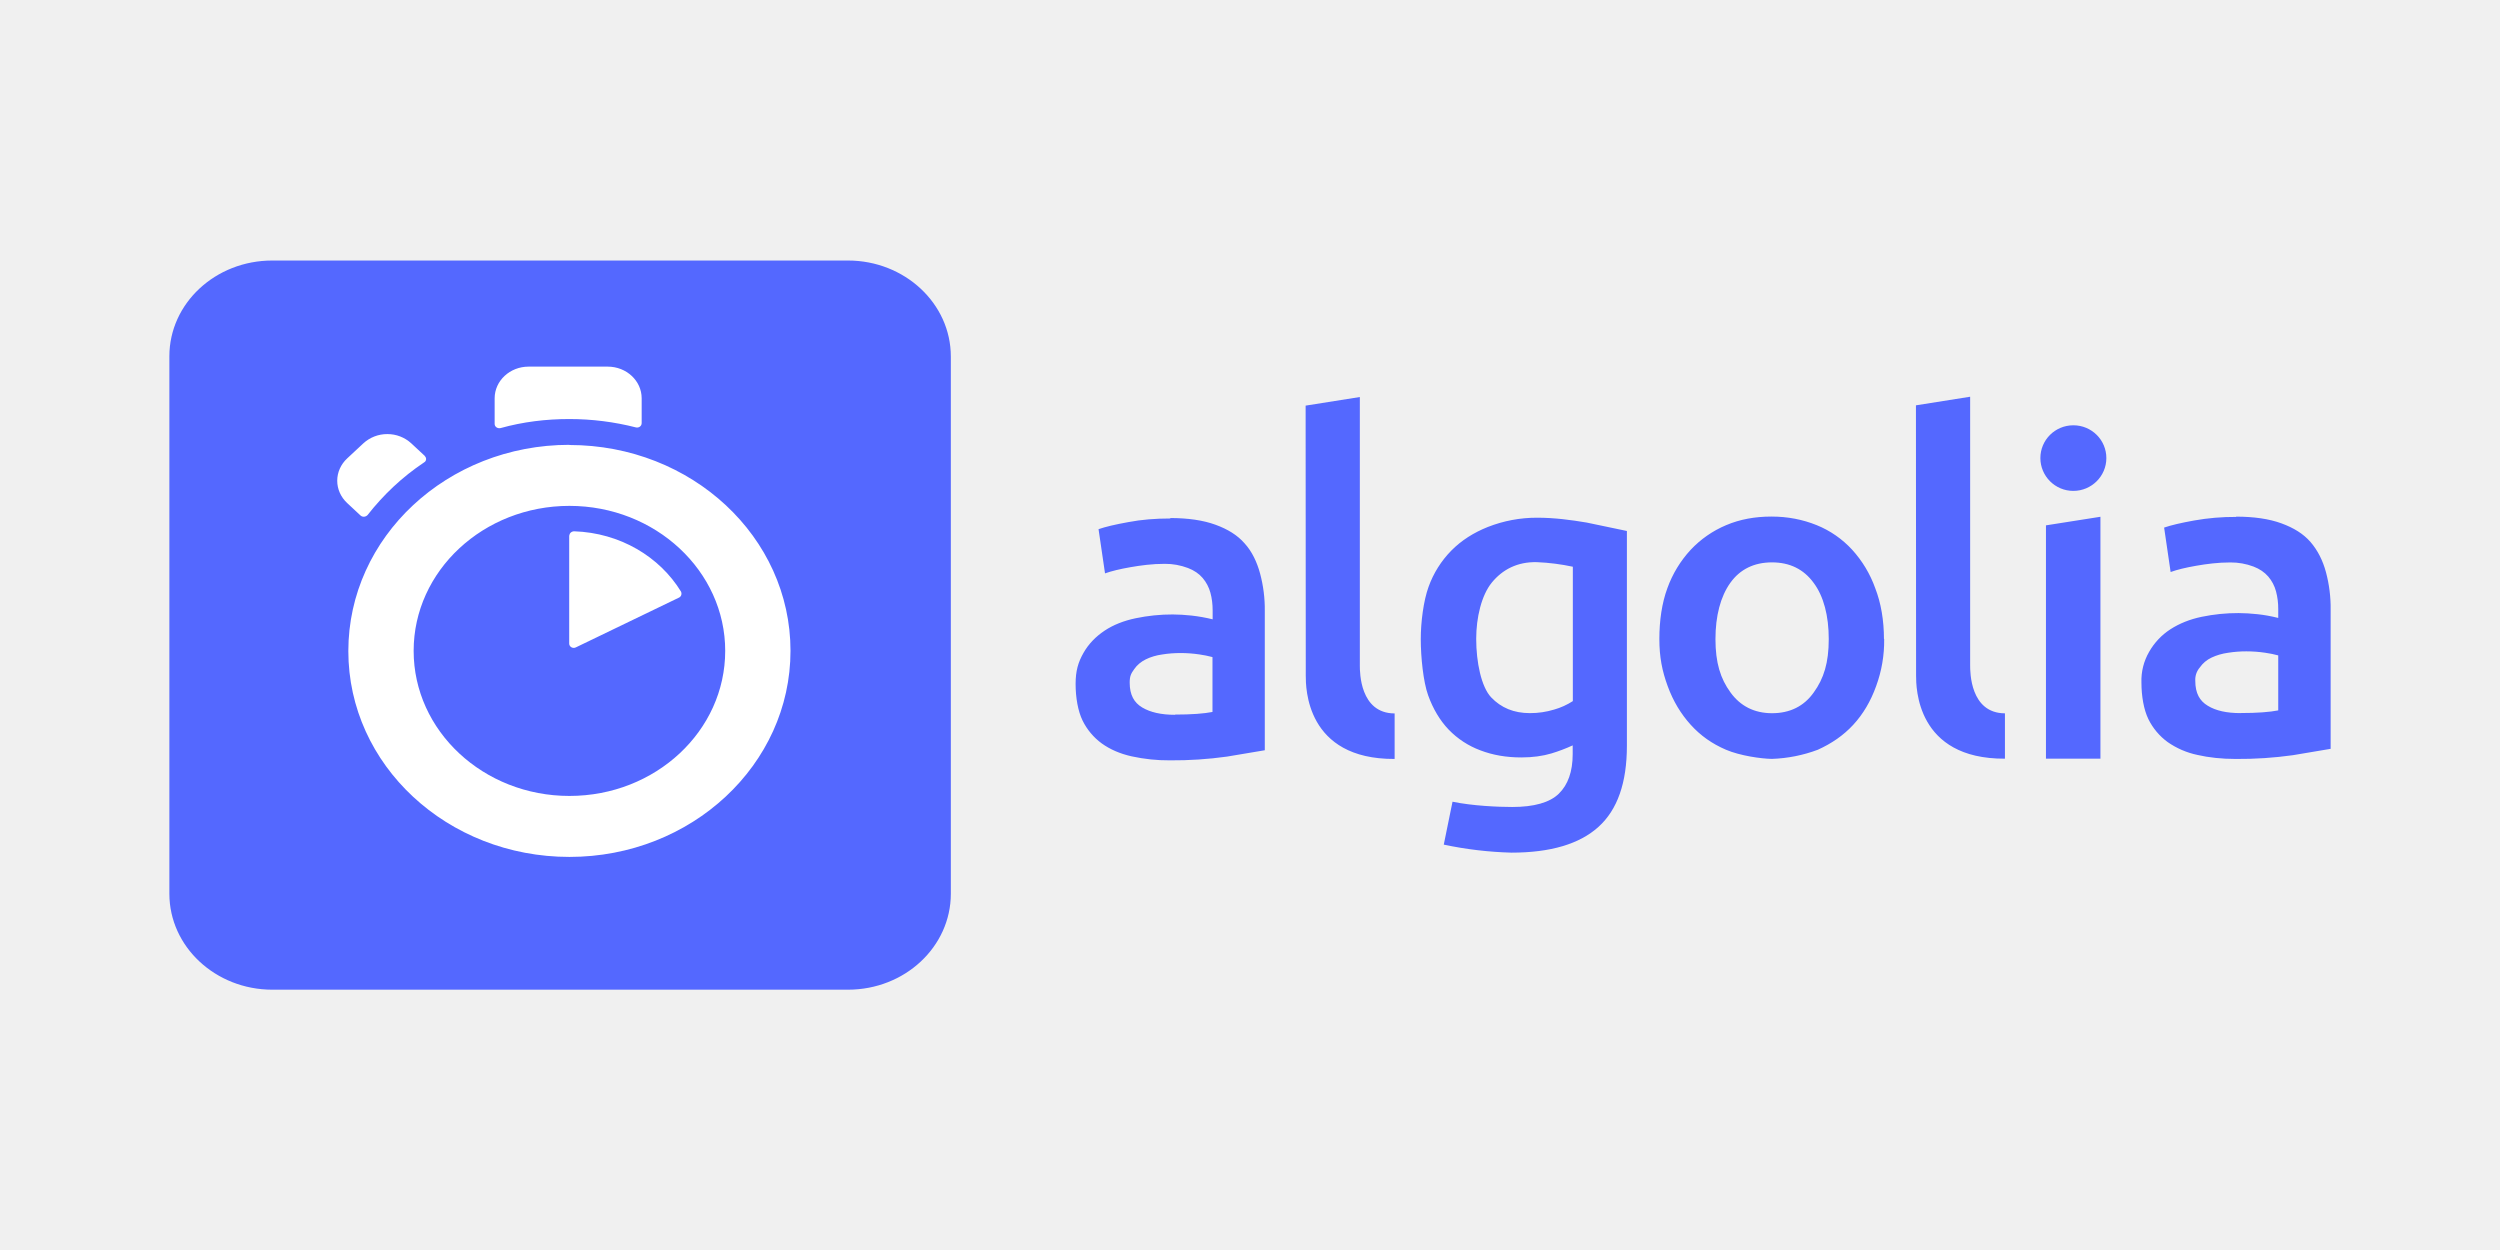
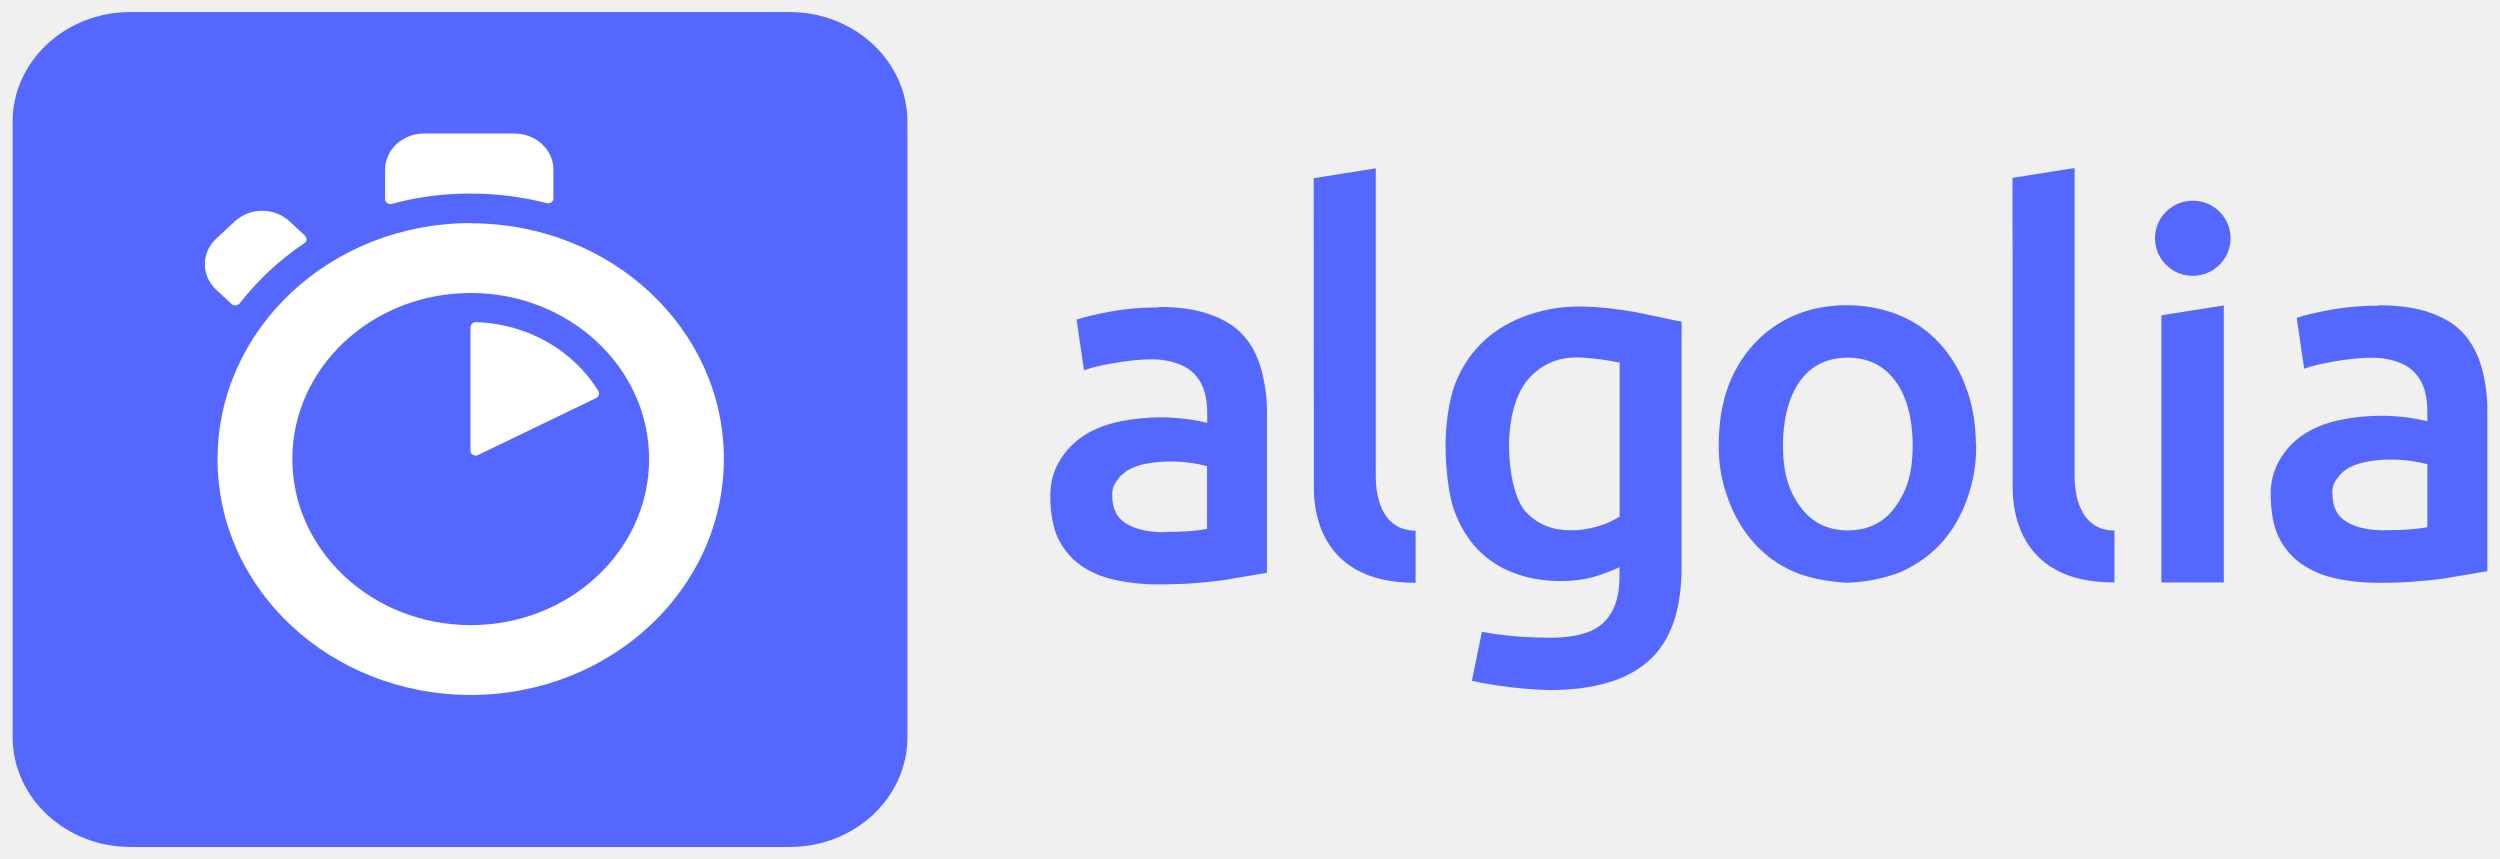
- <svg xmlns="http://www.w3.org/2000/svg" viewBox="0 0 120 60" fill-rule="evenodd">
+ <svg xmlns="http://www.w3.org/2000/svg" viewBox="7.6 12 104.8 36" fill-rule="evenodd">
  <path d="M13.07 12.505H40.7c2.72 0 4.94 2.06 4.94 4.607V42.9c0 2.537-2.2 4.605-4.94 4.605H13.07c-2.72 0-4.94-2.06-4.94-4.605V17.1c0-2.535 2.207-4.595 4.94-4.595" fill="#5468ff" />
  <path d="M30.8 20.316v-1.2c-.001-.838-.73-1.518-1.63-1.518h-3.797c-.9 0-1.628.68-1.63 1.518v1.232c0 .137.136.233.285.2 1.074-.3 2.187-.435 3.305-.434 1.083 0 2.156.137 3.192.402.138.032.274-.063.274-.2m-10.407 1.57l-.65-.605a1.69 1.69 0 0 0-1.151-.445 1.69 1.69 0 0 0-1.151.445l-.775.722c-.306.284-.478.67-.478 1.072s.172.788.478 1.072l.638.595c.103.095.252.073.342-.022.376-.482.792-.936 1.243-1.36a11.61 11.61 0 0 1 1.47-1.166c.114-.064.125-.213.034-.3m6.93 3.8v5.2c0 .15.172.255.32.18l4.948-2.388c.113-.052.147-.18.1-.286-1.026-1.678-2.93-2.824-5.13-2.898-.114 0-.228.085-.228.2m0 12.503c-4.126 0-7.477-3.12-7.477-6.963s3.352-6.96 7.477-6.96 7.478 3.12 7.478 6.96-3.34 6.963-7.478 6.963m0-16.853c-5.86 0-10.612 4.426-10.612 9.9s4.753 9.88 10.612 9.88 10.612-4.426 10.612-9.892-4.742-9.88-10.612-9.88" fill="#fff" />
  <path d="M66.942 36.43c-4.265.02-4.265-3.442-4.265-3.993L62.67 19.47l2.602-.413v12.888c0 .313 0 2.293 1.67 2.3v2.186zM56.396 34.3c.798 0 1.4-.047 1.803-.126V31.54a5.33 5.33 0 0 0-.626-.127 6.16 6.16 0 0 0-.905-.067c-.287 0-.58.02-.872.067-.293.04-.56.12-.792.233s-.426.273-.566.478c-.146.206-.213.326-.213.638 0 .6.213.964.6 1.196s.912.352 1.57.352zm-.226-9.434c.858 0 1.583.107 2.17.32s1.058.5 1.404.9c.353.385.592.897.74 1.442a6.64 6.64 0 0 1 .226 1.8v6.684l-1.816.305a18.82 18.82 0 0 1-2.735.18 8.32 8.32 0 0 1-1.843-.193c-.56-.126-1.03-.332-1.43-.618a3 3 0 0 1-.924-1.102c-.22-.453-.333-1.1-.333-1.754 0-.638.126-1.043.373-1.482s.6-.797 1.018-1.076.924-.478 1.5-.598a8.6 8.6 0 0 1 1.77-.18c.287 0 .586.02.905.053a8.17 8.17 0 0 1 1.012.18v-.425c0-.298-.034-.584-.107-.85a1.83 1.83 0 0 0-.373-.71c-.175-.205-.412-.366-.705-.478a3.1 3.1 0 0 0-1.112-.2c-.6 0-1.144.073-1.644.16s-.912.186-1.225.298L52.73 25.4c.326-.113.8-.226 1.437-.34.625-.12 1.298-.173 2.016-.173zm51.383 9.36c.8 0 1.4-.047 1.802-.127v-2.64a5.25 5.25 0 0 0-.625-.127 6.17 6.17 0 0 0-.905-.067 5.56 5.56 0 0 0-.872.067c-.292.04-.56.12-.8.233a1.42 1.42 0 0 0-.566.478.9.9 0 0 0-.213.638c0 .6.213.964.6 1.196.392.24.912.352 1.57.352zm-.22-9.427c.858 0 1.583.106 2.17.32s1.058.5 1.404.9.592.897.738 1.442a6.64 6.64 0 0 1 .226 1.8v6.683l-1.816.306a18.8 18.8 0 0 1-2.735.18c-.672 0-1.3-.067-1.842-.193a3.89 3.89 0 0 1-1.431-.618 3 3 0 0 1-.925-1.102c-.22-.452-.333-1.1-.333-1.754a2.75 2.75 0 0 1 .373-1.482 3.13 3.13 0 0 1 1.018-1.076c.433-.278.925-.478 1.5-.598a8.56 8.56 0 0 1 1.771-.179c.286 0 .585.02.904.053s.653.093 1 .18v-.425a3.21 3.21 0 0 0-.106-.851 1.82 1.82 0 0 0-.373-.711c-.18-.206-.412-.366-.705-.478a3.08 3.08 0 0 0-1.112-.199c-.6 0-1.144.073-1.644.16s-.912.186-1.225.3l-.312-2.133c.326-.113.8-.225 1.437-.34a11.16 11.16 0 0 1 2.016-.172zm-7.812-1.236c.87 0 1.584-.705 1.584-1.575s-.706-1.574-1.584-1.574-1.583.705-1.583 1.574a1.58 1.58 0 0 0 1.583 1.575zm1.3 12.854h-2.615v-11.2l2.615-.412V36.43zm-4.584 0c-4.265.02-4.265-3.442-4.265-3.993l-.007-12.968 2.602-.413V31.94c0 .313 0 2.293 1.67 2.3zm-8.457-5.74c0-1.123-.246-2.06-.725-2.7-.48-.658-1.15-.983-2-.983s-1.53.325-2 .983-.713 1.587-.713 2.7c0 1.136.24 1.9.72 2.557.48.664 1.15 1 2 1s1.53-.332 2-1c.48-.664.718-1.42.718-2.557zm2.66-.007a6.29 6.29 0 0 1-.386 2.265c-.26.724-.625 1.342-1.097 1.854s-1.04.9-1.704 1.2a6.93 6.93 0 0 1-2.202.438c-.513-.007-1.53-.152-2.2-.438s-1.225-.678-1.697-1.2-.84-1.13-1.105-1.854-.4-1.388-.4-2.265.12-1.72.386-2.44a5.4 5.4 0 0 1 1.118-1.84 4.99 4.99 0 0 1 1.703-1.183c.66-.28 1.384-.412 2.17-.412s1.5.14 2.176.412a4.71 4.71 0 0 1 1.704 1.183 5.47 5.47 0 0 1 1.104 1.84c.28.717.42 1.562.42 2.44zm-19.582 0c0 1.1.24 2.298.718 2.803s1.098.757 1.857.757a3.95 3.95 0 0 0 1.171-.172 3.32 3.32 0 0 0 .892-.405v-6.45a10.19 10.19 0 0 0-1.718-.219c-.945-.027-1.663.36-2.168.976s-.752 1.7-.752 2.7zm7.233 5.128c0 1.774-.453 3.07-1.365 3.893s-2.302 1.236-4.178 1.236a17.93 17.93 0 0 1-3.247-.385l.42-2.06c.952.2 2.2.253 2.868.253 1.044 0 1.8-.213 2.235-.638s.665-1.056.665-1.894v-.425a7.91 7.91 0 0 1-1.018.386c-.42.126-.904.193-1.45.193-.718 0-1.37-.113-1.962-.34a4.09 4.09 0 0 1-1.524-.997c-.42-.438-.752-1-.985-1.647s-.353-1.833-.353-2.697c0-.8.127-1.827.373-2.505a4.78 4.78 0 0 1 1.098-1.747c.48-.485 1.065-.857 1.75-1.13a6.4 6.4 0 0 1 2.36-.444c.846 0 1.624.106 2.383.233l1.93.404v10.3z" fill="#5468ff" />
</svg>
